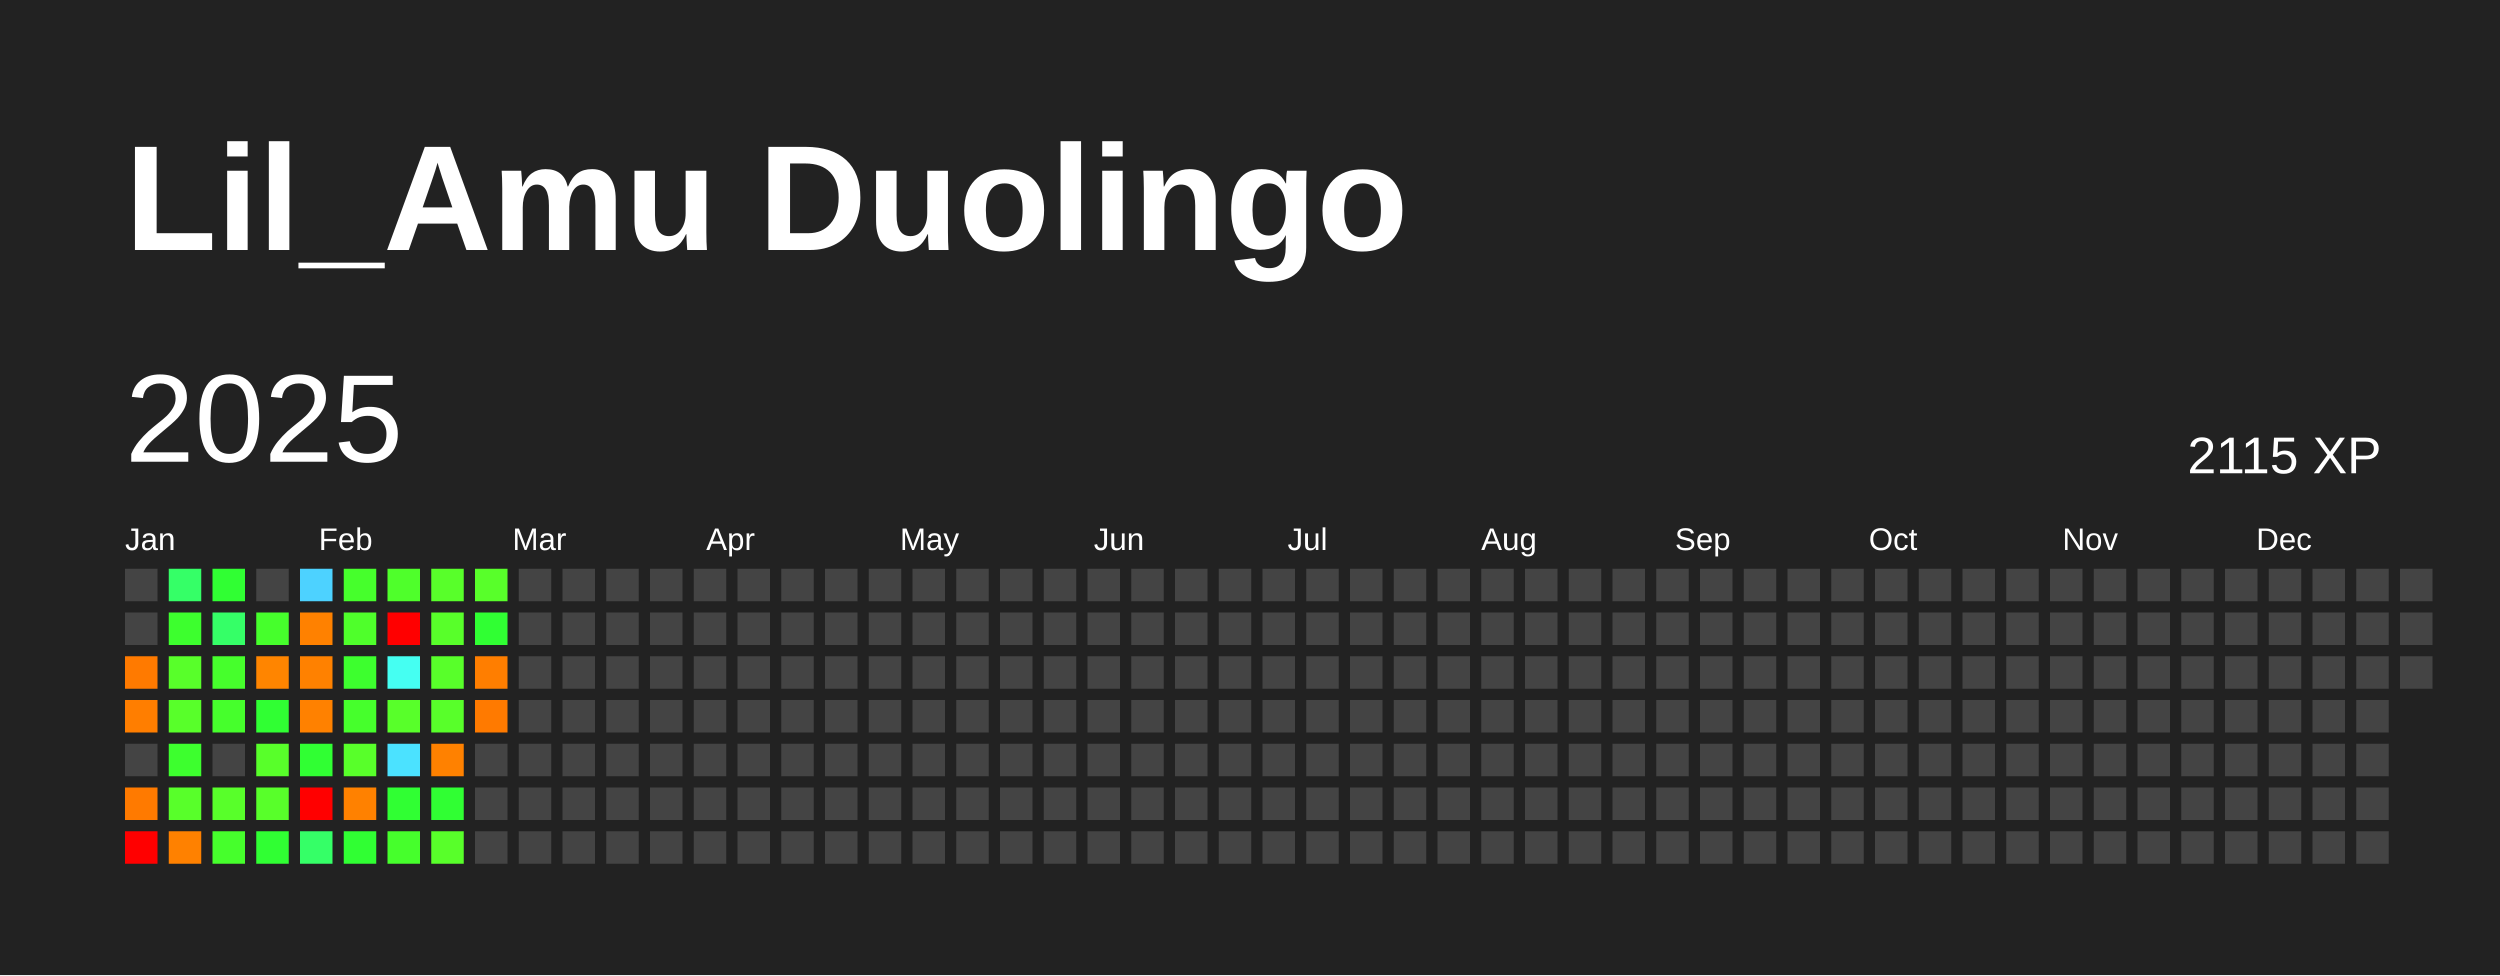
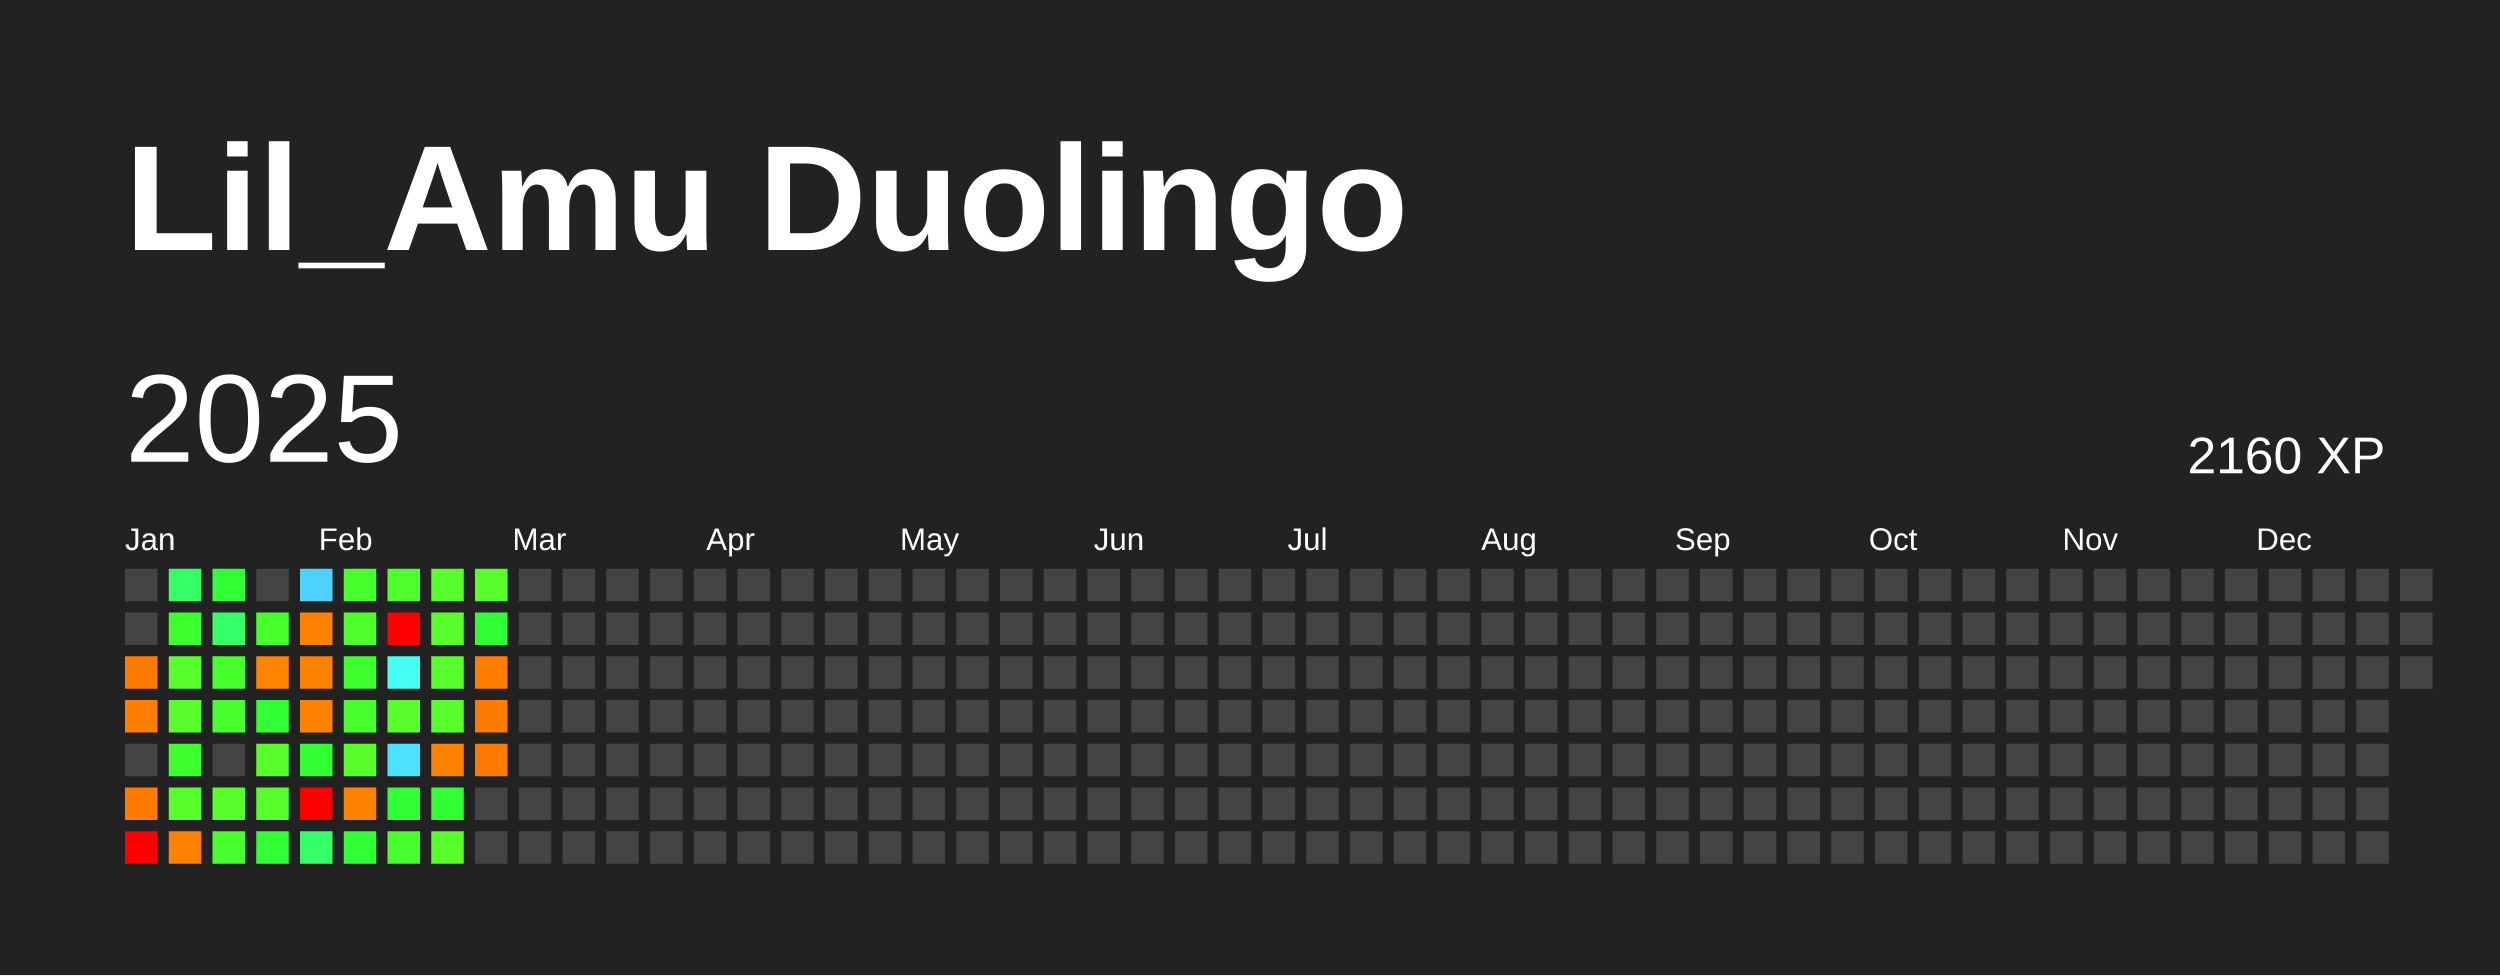
<svg xmlns="http://www.w3.org/2000/svg" baseProfile="full" height="78mm" version="1.1" viewBox="0,0,200,78" width="200mm">
  <defs />
  <rect fill="#222222" height="78" width="200" x="0" y="0" />
  <text fill="#FFFFFF" style="font-size:12px; font-family:Arial; font-weight:bold;" x="10" y="20">Lil_Amu Duolingo</text>
  <text dominant-baseline="hanging" fill="#FFFFFF" style="font-size:10.0px; font-family:Arial;" x="10" y="30">2025</text>
-   <text dominant-baseline="hanging" fill="#FFFFFF" style="font-size:4.125px; font-family:Arial;" x="175" y="35">2115 XP</text>
+   <text dominant-baseline="hanging" fill="#FFFFFF" style="font-size:4.125px; font-family:Arial;" x="175" y="35">2160 XP</text>
  <text fill="#FFFFFF" style="font-size:2.5px; font-family:Arial" x="10.0" y="44">Jan</text>
  <text fill="#FFFFFF" style="font-size:2.5px; font-family:Arial" x="25.5" y="44">Feb</text>
  <text fill="#FFFFFF" style="font-size:2.5px; font-family:Arial" x="41.0" y="44">Mar</text>
  <text fill="#FFFFFF" style="font-size:2.5px; font-family:Arial" x="56.5" y="44">Apr</text>
  <text fill="#FFFFFF" style="font-size:2.5px; font-family:Arial" x="72.0" y="44">May</text>
  <text fill="#FFFFFF" style="font-size:2.5px; font-family:Arial" x="87.5" y="44">Jun</text>
  <text fill="#FFFFFF" style="font-size:2.5px; font-family:Arial" x="103.0" y="44">Jul</text>
  <text fill="#FFFFFF" style="font-size:2.5px; font-family:Arial" x="118.5" y="44">Aug</text>
  <text fill="#FFFFFF" style="font-size:2.5px; font-family:Arial" x="134.0" y="44">Sep</text>
  <text fill="#FFFFFF" style="font-size:2.5px; font-family:Arial" x="149.5" y="44">Oct</text>
  <text fill="#FFFFFF" style="font-size:2.5px; font-family:Arial" x="165.0" y="44">Nov</text>
  <text fill="#FFFFFF" style="font-size:2.5px; font-family:Arial" x="180.5" y="44">Dec</text>
  <rect fill="#444444" height="2.6" width="2.6" x="10.0" y="45.5" />
  <rect fill="#444444" height="2.6" width="2.6" x="10.0" y="49.0" />
  <rect fill="#ff7a00" height="2.6" width="2.6" x="10.0" y="52.5" />
  <rect fill="#ff7e00" height="2.6" width="2.6" x="10.0" y="56.0" />
  <rect fill="#444444" height="2.6" width="2.6" x="10.0" y="59.5" />
  <rect fill="#ff7a00" height="2.6" width="2.6" x="10.0" y="63.0" />
  <rect fill="red" height="2.6" width="2.6" x="10.0" y="66.5" />
  <rect fill="#35ff67" height="2.6" width="2.6" x="13.5" y="45.5" />
  <rect fill="#3dff2e" height="2.6" width="2.6" x="13.5" y="49.0" />
  <rect fill="#58ff2a" height="2.6" width="2.6" x="13.5" y="52.5" />
  <rect fill="#58ff2a" height="2.6" width="2.6" x="13.5" y="56.0" />
  <rect fill="#3dff2e" height="2.6" width="2.6" x="13.5" y="59.5" />
  <rect fill="#58ff2a" height="2.6" width="2.6" x="13.5" y="63.0" />
  <rect fill="#ff8100" height="2.6" width="2.6" x="13.5" y="66.5" />
  <rect fill="#30ff33" height="2.6" width="2.6" x="17.0" y="45.5" />
  <rect fill="#35ff67" height="2.6" width="2.6" x="17.0" y="49.0" />
  <rect fill="#46ff2c" height="2.6" width="2.6" x="17.0" y="52.5" />
  <rect fill="#46ff2c" height="2.6" width="2.6" x="17.0" y="56.0" />
  <rect fill="#444444" height="2.6" width="2.6" x="17.0" y="59.5" />
  <rect fill="#58ff2a" height="2.6" width="2.6" x="17.0" y="63.0" />
  <rect fill="#46ff2c" height="2.6" width="2.6" x="17.0" y="66.5" />
  <rect fill="#444444" height="2.6" width="2.6" x="20.5" y="45.5" />
  <rect fill="#46ff2c" height="2.6" width="2.6" x="20.5" y="49.0" />
  <rect fill="#ff8500" height="2.6" width="2.6" x="20.5" y="52.5" />
  <rect fill="#30ff33" height="2.6" width="2.6" x="20.5" y="56.0" />
  <rect fill="#58ff2a" height="2.6" width="2.6" x="20.5" y="59.5" />
  <rect fill="#58ff2a" height="2.6" width="2.6" x="20.5" y="63.0" />
  <rect fill="#30ff33" height="2.6" width="2.6" x="20.5" y="66.5" />
  <rect fill="#4dd2ff" height="2.6" width="2.6" x="24.0" y="45.5" />
  <rect fill="#ff8100" height="2.6" width="2.6" x="24.0" y="49.0" />
  <rect fill="#ff8100" height="2.6" width="2.6" x="24.0" y="52.5" />
  <rect fill="#ff8100" height="2.6" width="2.6" x="24.0" y="56.0" />
  <rect fill="#30ff33" height="2.6" width="2.6" x="24.0" y="59.5" />
  <rect fill="red" height="2.6" width="2.6" x="24.0" y="63.0" />
  <rect fill="#35ff67" height="2.6" width="2.6" x="24.0" y="66.5" />
  <rect fill="#46ff2c" height="2.6" width="2.6" x="27.5" y="45.5" />
  <rect fill="#4fff2b" height="2.6" width="2.6" x="27.5" y="49.0" />
  <rect fill="#3dff2e" height="2.6" width="2.6" x="27.5" y="52.5" />
  <rect fill="#46ff2c" height="2.6" width="2.6" x="27.5" y="56.0" />
  <rect fill="#58ff2a" height="2.6" width="2.6" x="27.5" y="59.5" />
  <rect fill="#ff8100" height="2.6" width="2.6" x="27.5" y="63.0" />
  <rect fill="#30ff33" height="2.6" width="2.6" x="27.5" y="66.5" />
  <rect fill="#4fff2b" height="2.6" width="2.6" x="31.0" y="45.5" />
  <rect fill="red" height="2.6" width="2.6" x="31.0" y="49.0" />
  <rect fill="#45fff2" height="2.6" width="2.6" x="31.0" y="52.5" />
  <rect fill="#58ff2a" height="2.6" width="2.6" x="31.0" y="56.0" />
  <rect fill="#4be2ff" height="2.6" width="2.6" x="31.0" y="59.5" />
  <rect fill="#30ff33" height="2.6" width="2.6" x="31.0" y="63.0" />
  <rect fill="#46ff2c" height="2.6" width="2.6" x="31.0" y="66.5" />
  <rect fill="#58ff2a" height="2.6" width="2.6" x="34.5" y="45.5" />
  <rect fill="#58ff2a" height="2.6" width="2.6" x="34.5" y="49.0" />
  <rect fill="#58ff2a" height="2.6" width="2.6" x="34.5" y="52.5" />
  <rect fill="#58ff2a" height="2.6" width="2.6" x="34.5" y="56.0" />
  <rect fill="#ff8100" height="2.6" width="2.6" x="34.5" y="59.5" />
  <rect fill="#30ff33" height="2.6" width="2.6" x="34.5" y="63.0" />
  <rect fill="#58ff2a" height="2.6" width="2.6" x="34.5" y="66.5" />
  <rect fill="#58ff2a" height="2.6" width="2.6" x="38.0" y="45.5" />
  <rect fill="#30ff33" height="2.6" width="2.6" x="38.0" y="49.0" />
  <rect fill="#ff7e00" height="2.6" width="2.6" x="38.0" y="52.5" />
  <rect fill="#ff7a00" height="2.6" width="2.6" x="38.0" y="56.0" />
-   <rect fill="#444444" height="2.6" width="2.6" x="38.0" y="59.5" />
+   <rect fill="#ff7a00" height="2.6" width="2.6" x="38.0" y="59.5" />
  <rect fill="#444444" height="2.6" width="2.6" x="38.0" y="63.0" />
  <rect fill="#444444" height="2.6" width="2.6" x="38.0" y="66.5" />
  <rect fill="#444444" height="2.6" width="2.6" x="41.5" y="45.5" />
  <rect fill="#444444" height="2.6" width="2.6" x="41.5" y="49.0" />
  <rect fill="#444444" height="2.6" width="2.6" x="41.5" y="52.5" />
  <rect fill="#444444" height="2.6" width="2.6" x="41.5" y="56.0" />
  <rect fill="#444444" height="2.6" width="2.6" x="41.5" y="59.5" />
  <rect fill="#444444" height="2.6" width="2.6" x="41.5" y="63.0" />
  <rect fill="#444444" height="2.6" width="2.6" x="41.5" y="66.5" />
  <rect fill="#444444" height="2.6" width="2.6" x="45.0" y="45.5" />
  <rect fill="#444444" height="2.6" width="2.6" x="45.0" y="49.0" />
  <rect fill="#444444" height="2.6" width="2.6" x="45.0" y="52.5" />
  <rect fill="#444444" height="2.6" width="2.6" x="45.0" y="56.0" />
  <rect fill="#444444" height="2.6" width="2.6" x="45.0" y="59.5" />
  <rect fill="#444444" height="2.6" width="2.6" x="45.0" y="63.0" />
  <rect fill="#444444" height="2.6" width="2.6" x="45.0" y="66.5" />
  <rect fill="#444444" height="2.6" width="2.6" x="48.5" y="45.5" />
  <rect fill="#444444" height="2.6" width="2.6" x="48.5" y="49.0" />
  <rect fill="#444444" height="2.6" width="2.6" x="48.5" y="52.5" />
  <rect fill="#444444" height="2.6" width="2.6" x="48.5" y="56.0" />
  <rect fill="#444444" height="2.6" width="2.6" x="48.5" y="59.5" />
  <rect fill="#444444" height="2.6" width="2.6" x="48.5" y="63.0" />
  <rect fill="#444444" height="2.6" width="2.6" x="48.5" y="66.5" />
  <rect fill="#444444" height="2.6" width="2.6" x="52.0" y="45.5" />
  <rect fill="#444444" height="2.6" width="2.6" x="52.0" y="49.0" />
  <rect fill="#444444" height="2.6" width="2.6" x="52.0" y="52.5" />
  <rect fill="#444444" height="2.6" width="2.6" x="52.0" y="56.0" />
  <rect fill="#444444" height="2.6" width="2.6" x="52.0" y="59.5" />
  <rect fill="#444444" height="2.6" width="2.6" x="52.0" y="63.0" />
  <rect fill="#444444" height="2.6" width="2.6" x="52.0" y="66.5" />
  <rect fill="#444444" height="2.6" width="2.6" x="55.5" y="45.5" />
  <rect fill="#444444" height="2.6" width="2.6" x="55.5" y="49.0" />
  <rect fill="#444444" height="2.6" width="2.6" x="55.5" y="52.5" />
  <rect fill="#444444" height="2.6" width="2.6" x="55.5" y="56.0" />
  <rect fill="#444444" height="2.6" width="2.6" x="55.5" y="59.5" />
  <rect fill="#444444" height="2.6" width="2.6" x="55.5" y="63.0" />
  <rect fill="#444444" height="2.6" width="2.6" x="55.5" y="66.5" />
  <rect fill="#444444" height="2.6" width="2.6" x="59.0" y="45.5" />
  <rect fill="#444444" height="2.6" width="2.6" x="59.0" y="49.0" />
  <rect fill="#444444" height="2.6" width="2.6" x="59.0" y="52.5" />
  <rect fill="#444444" height="2.6" width="2.6" x="59.0" y="56.0" />
  <rect fill="#444444" height="2.6" width="2.6" x="59.0" y="59.5" />
  <rect fill="#444444" height="2.6" width="2.6" x="59.0" y="63.0" />
  <rect fill="#444444" height="2.6" width="2.6" x="59.0" y="66.5" />
  <rect fill="#444444" height="2.6" width="2.6" x="62.5" y="45.5" />
  <rect fill="#444444" height="2.6" width="2.6" x="62.5" y="49.0" />
  <rect fill="#444444" height="2.6" width="2.6" x="62.5" y="52.5" />
  <rect fill="#444444" height="2.6" width="2.6" x="62.5" y="56.0" />
  <rect fill="#444444" height="2.6" width="2.6" x="62.5" y="59.5" />
  <rect fill="#444444" height="2.6" width="2.6" x="62.5" y="63.0" />
  <rect fill="#444444" height="2.6" width="2.6" x="62.5" y="66.5" />
  <rect fill="#444444" height="2.6" width="2.6" x="66.0" y="45.5" />
  <rect fill="#444444" height="2.6" width="2.6" x="66.0" y="49.0" />
  <rect fill="#444444" height="2.6" width="2.6" x="66.0" y="52.5" />
  <rect fill="#444444" height="2.6" width="2.6" x="66.0" y="56.0" />
  <rect fill="#444444" height="2.6" width="2.6" x="66.0" y="59.5" />
  <rect fill="#444444" height="2.6" width="2.6" x="66.0" y="63.0" />
  <rect fill="#444444" height="2.6" width="2.6" x="66.0" y="66.5" />
  <rect fill="#444444" height="2.6" width="2.6" x="69.5" y="45.5" />
  <rect fill="#444444" height="2.6" width="2.6" x="69.5" y="49.0" />
  <rect fill="#444444" height="2.6" width="2.6" x="69.5" y="52.5" />
  <rect fill="#444444" height="2.6" width="2.6" x="69.5" y="56.0" />
  <rect fill="#444444" height="2.6" width="2.6" x="69.5" y="59.5" />
  <rect fill="#444444" height="2.6" width="2.6" x="69.5" y="63.0" />
  <rect fill="#444444" height="2.6" width="2.6" x="69.5" y="66.5" />
  <rect fill="#444444" height="2.6" width="2.6" x="73.0" y="45.5" />
  <rect fill="#444444" height="2.6" width="2.6" x="73.0" y="49.0" />
  <rect fill="#444444" height="2.6" width="2.6" x="73.0" y="52.5" />
  <rect fill="#444444" height="2.6" width="2.6" x="73.0" y="56.0" />
  <rect fill="#444444" height="2.6" width="2.6" x="73.0" y="59.5" />
  <rect fill="#444444" height="2.6" width="2.6" x="73.0" y="63.0" />
  <rect fill="#444444" height="2.6" width="2.6" x="73.0" y="66.5" />
  <rect fill="#444444" height="2.6" width="2.6" x="76.5" y="45.5" />
  <rect fill="#444444" height="2.6" width="2.6" x="76.5" y="49.0" />
  <rect fill="#444444" height="2.6" width="2.6" x="76.5" y="52.5" />
  <rect fill="#444444" height="2.6" width="2.6" x="76.5" y="56.0" />
  <rect fill="#444444" height="2.6" width="2.6" x="76.5" y="59.5" />
  <rect fill="#444444" height="2.6" width="2.6" x="76.5" y="63.0" />
  <rect fill="#444444" height="2.6" width="2.6" x="76.5" y="66.5" />
  <rect fill="#444444" height="2.6" width="2.6" x="80.0" y="45.5" />
  <rect fill="#444444" height="2.6" width="2.6" x="80.0" y="49.0" />
  <rect fill="#444444" height="2.6" width="2.6" x="80.0" y="52.5" />
  <rect fill="#444444" height="2.6" width="2.6" x="80.0" y="56.0" />
  <rect fill="#444444" height="2.6" width="2.6" x="80.0" y="59.5" />
  <rect fill="#444444" height="2.6" width="2.6" x="80.0" y="63.0" />
  <rect fill="#444444" height="2.6" width="2.6" x="80.0" y="66.5" />
  <rect fill="#444444" height="2.6" width="2.6" x="83.5" y="45.5" />
  <rect fill="#444444" height="2.6" width="2.6" x="83.5" y="49.0" />
  <rect fill="#444444" height="2.6" width="2.6" x="83.5" y="52.5" />
  <rect fill="#444444" height="2.6" width="2.6" x="83.5" y="56.0" />
  <rect fill="#444444" height="2.6" width="2.6" x="83.5" y="59.5" />
  <rect fill="#444444" height="2.6" width="2.6" x="83.5" y="63.0" />
  <rect fill="#444444" height="2.6" width="2.6" x="83.5" y="66.5" />
  <rect fill="#444444" height="2.6" width="2.6" x="87.0" y="45.5" />
  <rect fill="#444444" height="2.6" width="2.6" x="87.0" y="49.0" />
  <rect fill="#444444" height="2.6" width="2.6" x="87.0" y="52.5" />
  <rect fill="#444444" height="2.6" width="2.6" x="87.0" y="56.0" />
  <rect fill="#444444" height="2.6" width="2.6" x="87.0" y="59.5" />
  <rect fill="#444444" height="2.6" width="2.6" x="87.0" y="63.0" />
  <rect fill="#444444" height="2.6" width="2.6" x="87.0" y="66.5" />
  <rect fill="#444444" height="2.6" width="2.6" x="90.5" y="45.5" />
  <rect fill="#444444" height="2.6" width="2.6" x="90.5" y="49.0" />
  <rect fill="#444444" height="2.6" width="2.6" x="90.5" y="52.5" />
  <rect fill="#444444" height="2.6" width="2.6" x="90.5" y="56.0" />
  <rect fill="#444444" height="2.6" width="2.6" x="90.5" y="59.5" />
  <rect fill="#444444" height="2.6" width="2.6" x="90.5" y="63.0" />
  <rect fill="#444444" height="2.6" width="2.6" x="90.5" y="66.5" />
  <rect fill="#444444" height="2.6" width="2.6" x="94.0" y="45.5" />
  <rect fill="#444444" height="2.6" width="2.6" x="94.0" y="49.0" />
  <rect fill="#444444" height="2.6" width="2.6" x="94.0" y="52.5" />
  <rect fill="#444444" height="2.6" width="2.6" x="94.0" y="56.0" />
  <rect fill="#444444" height="2.6" width="2.6" x="94.0" y="59.5" />
  <rect fill="#444444" height="2.6" width="2.6" x="94.0" y="63.0" />
  <rect fill="#444444" height="2.6" width="2.6" x="94.0" y="66.5" />
  <rect fill="#444444" height="2.6" width="2.6" x="97.5" y="45.5" />
  <rect fill="#444444" height="2.6" width="2.6" x="97.5" y="49.0" />
  <rect fill="#444444" height="2.6" width="2.6" x="97.5" y="52.5" />
  <rect fill="#444444" height="2.6" width="2.6" x="97.5" y="56.0" />
  <rect fill="#444444" height="2.6" width="2.6" x="97.5" y="59.5" />
  <rect fill="#444444" height="2.6" width="2.6" x="97.5" y="63.0" />
  <rect fill="#444444" height="2.6" width="2.6" x="97.5" y="66.5" />
  <rect fill="#444444" height="2.6" width="2.6" x="101.0" y="45.5" />
  <rect fill="#444444" height="2.6" width="2.6" x="101.0" y="49.0" />
  <rect fill="#444444" height="2.6" width="2.6" x="101.0" y="52.5" />
  <rect fill="#444444" height="2.6" width="2.6" x="101.0" y="56.0" />
  <rect fill="#444444" height="2.6" width="2.6" x="101.0" y="59.5" />
  <rect fill="#444444" height="2.6" width="2.6" x="101.0" y="63.0" />
  <rect fill="#444444" height="2.6" width="2.6" x="101.0" y="66.5" />
  <rect fill="#444444" height="2.6" width="2.6" x="104.5" y="45.5" />
  <rect fill="#444444" height="2.6" width="2.6" x="104.5" y="49.0" />
  <rect fill="#444444" height="2.6" width="2.6" x="104.5" y="52.5" />
  <rect fill="#444444" height="2.6" width="2.6" x="104.5" y="56.0" />
  <rect fill="#444444" height="2.6" width="2.6" x="104.5" y="59.5" />
  <rect fill="#444444" height="2.6" width="2.6" x="104.5" y="63.0" />
  <rect fill="#444444" height="2.6" width="2.6" x="104.5" y="66.5" />
  <rect fill="#444444" height="2.6" width="2.6" x="108.0" y="45.5" />
  <rect fill="#444444" height="2.6" width="2.6" x="108.0" y="49.0" />
  <rect fill="#444444" height="2.6" width="2.6" x="108.0" y="52.5" />
  <rect fill="#444444" height="2.6" width="2.6" x="108.0" y="56.0" />
  <rect fill="#444444" height="2.6" width="2.6" x="108.0" y="59.5" />
  <rect fill="#444444" height="2.6" width="2.6" x="108.0" y="63.0" />
  <rect fill="#444444" height="2.6" width="2.6" x="108.0" y="66.5" />
  <rect fill="#444444" height="2.6" width="2.6" x="111.5" y="45.5" />
  <rect fill="#444444" height="2.6" width="2.6" x="111.5" y="49.0" />
  <rect fill="#444444" height="2.6" width="2.6" x="111.5" y="52.5" />
  <rect fill="#444444" height="2.6" width="2.6" x="111.5" y="56.0" />
  <rect fill="#444444" height="2.6" width="2.6" x="111.5" y="59.5" />
  <rect fill="#444444" height="2.6" width="2.6" x="111.5" y="63.0" />
  <rect fill="#444444" height="2.6" width="2.6" x="111.5" y="66.5" />
  <rect fill="#444444" height="2.6" width="2.6" x="115.0" y="45.5" />
  <rect fill="#444444" height="2.6" width="2.6" x="115.0" y="49.0" />
  <rect fill="#444444" height="2.6" width="2.6" x="115.0" y="52.5" />
  <rect fill="#444444" height="2.6" width="2.6" x="115.0" y="56.0" />
  <rect fill="#444444" height="2.6" width="2.6" x="115.0" y="59.5" />
  <rect fill="#444444" height="2.6" width="2.6" x="115.0" y="63.0" />
  <rect fill="#444444" height="2.6" width="2.6" x="115.0" y="66.5" />
  <rect fill="#444444" height="2.6" width="2.6" x="118.5" y="45.5" />
  <rect fill="#444444" height="2.6" width="2.6" x="118.5" y="49.0" />
  <rect fill="#444444" height="2.6" width="2.6" x="118.5" y="52.5" />
  <rect fill="#444444" height="2.6" width="2.6" x="118.5" y="56.0" />
  <rect fill="#444444" height="2.6" width="2.6" x="118.5" y="59.5" />
  <rect fill="#444444" height="2.6" width="2.6" x="118.5" y="63.0" />
  <rect fill="#444444" height="2.6" width="2.6" x="118.5" y="66.5" />
  <rect fill="#444444" height="2.6" width="2.6" x="122.0" y="45.5" />
  <rect fill="#444444" height="2.6" width="2.6" x="122.0" y="49.0" />
  <rect fill="#444444" height="2.6" width="2.6" x="122.0" y="52.5" />
  <rect fill="#444444" height="2.6" width="2.6" x="122.0" y="56.0" />
  <rect fill="#444444" height="2.6" width="2.6" x="122.0" y="59.5" />
  <rect fill="#444444" height="2.6" width="2.6" x="122.0" y="63.0" />
  <rect fill="#444444" height="2.6" width="2.6" x="122.0" y="66.5" />
  <rect fill="#444444" height="2.6" width="2.6" x="125.5" y="45.5" />
  <rect fill="#444444" height="2.6" width="2.6" x="125.5" y="49.0" />
  <rect fill="#444444" height="2.6" width="2.6" x="125.5" y="52.5" />
  <rect fill="#444444" height="2.6" width="2.6" x="125.5" y="56.0" />
  <rect fill="#444444" height="2.6" width="2.6" x="125.5" y="59.5" />
  <rect fill="#444444" height="2.6" width="2.6" x="125.5" y="63.0" />
  <rect fill="#444444" height="2.6" width="2.6" x="125.5" y="66.5" />
  <rect fill="#444444" height="2.6" width="2.6" x="129.0" y="45.5" />
  <rect fill="#444444" height="2.6" width="2.6" x="129.0" y="49.0" />
  <rect fill="#444444" height="2.6" width="2.6" x="129.0" y="52.5" />
  <rect fill="#444444" height="2.6" width="2.6" x="129.0" y="56.0" />
  <rect fill="#444444" height="2.6" width="2.6" x="129.0" y="59.5" />
  <rect fill="#444444" height="2.6" width="2.6" x="129.0" y="63.0" />
  <rect fill="#444444" height="2.6" width="2.6" x="129.0" y="66.5" />
  <rect fill="#444444" height="2.6" width="2.6" x="132.5" y="45.5" />
  <rect fill="#444444" height="2.6" width="2.6" x="132.5" y="49.0" />
  <rect fill="#444444" height="2.6" width="2.6" x="132.5" y="52.5" />
  <rect fill="#444444" height="2.6" width="2.6" x="132.5" y="56.0" />
  <rect fill="#444444" height="2.6" width="2.6" x="132.5" y="59.5" />
  <rect fill="#444444" height="2.6" width="2.6" x="132.5" y="63.0" />
  <rect fill="#444444" height="2.6" width="2.6" x="132.5" y="66.5" />
  <rect fill="#444444" height="2.6" width="2.6" x="136.0" y="45.5" />
  <rect fill="#444444" height="2.6" width="2.6" x="136.0" y="49.0" />
  <rect fill="#444444" height="2.6" width="2.6" x="136.0" y="52.5" />
  <rect fill="#444444" height="2.6" width="2.6" x="136.0" y="56.0" />
  <rect fill="#444444" height="2.6" width="2.6" x="136.0" y="59.5" />
  <rect fill="#444444" height="2.6" width="2.6" x="136.0" y="63.0" />
  <rect fill="#444444" height="2.6" width="2.6" x="136.0" y="66.5" />
  <rect fill="#444444" height="2.6" width="2.6" x="139.5" y="45.5" />
  <rect fill="#444444" height="2.6" width="2.6" x="139.5" y="49.0" />
  <rect fill="#444444" height="2.6" width="2.6" x="139.5" y="52.5" />
  <rect fill="#444444" height="2.6" width="2.6" x="139.5" y="56.0" />
  <rect fill="#444444" height="2.6" width="2.6" x="139.5" y="59.5" />
  <rect fill="#444444" height="2.6" width="2.6" x="139.5" y="63.0" />
  <rect fill="#444444" height="2.6" width="2.6" x="139.5" y="66.5" />
  <rect fill="#444444" height="2.6" width="2.6" x="143.0" y="45.5" />
  <rect fill="#444444" height="2.6" width="2.6" x="143.0" y="49.0" />
  <rect fill="#444444" height="2.6" width="2.6" x="143.0" y="52.5" />
  <rect fill="#444444" height="2.6" width="2.6" x="143.0" y="56.0" />
  <rect fill="#444444" height="2.6" width="2.6" x="143.0" y="59.5" />
  <rect fill="#444444" height="2.6" width="2.6" x="143.0" y="63.0" />
  <rect fill="#444444" height="2.6" width="2.6" x="143.0" y="66.5" />
  <rect fill="#444444" height="2.6" width="2.6" x="146.5" y="45.5" />
  <rect fill="#444444" height="2.6" width="2.6" x="146.5" y="49.0" />
  <rect fill="#444444" height="2.6" width="2.6" x="146.5" y="52.5" />
  <rect fill="#444444" height="2.6" width="2.6" x="146.5" y="56.0" />
  <rect fill="#444444" height="2.6" width="2.6" x="146.5" y="59.5" />
  <rect fill="#444444" height="2.6" width="2.6" x="146.5" y="63.0" />
  <rect fill="#444444" height="2.6" width="2.6" x="146.5" y="66.5" />
  <rect fill="#444444" height="2.6" width="2.6" x="150.0" y="45.5" />
  <rect fill="#444444" height="2.6" width="2.6" x="150.0" y="49.0" />
  <rect fill="#444444" height="2.6" width="2.6" x="150.0" y="52.5" />
  <rect fill="#444444" height="2.6" width="2.6" x="150.0" y="56.0" />
  <rect fill="#444444" height="2.6" width="2.6" x="150.0" y="59.5" />
  <rect fill="#444444" height="2.6" width="2.6" x="150.0" y="63.0" />
  <rect fill="#444444" height="2.6" width="2.6" x="150.0" y="66.5" />
  <rect fill="#444444" height="2.6" width="2.6" x="153.5" y="45.5" />
  <rect fill="#444444" height="2.6" width="2.6" x="153.5" y="49.0" />
  <rect fill="#444444" height="2.6" width="2.6" x="153.5" y="52.5" />
  <rect fill="#444444" height="2.6" width="2.6" x="153.5" y="56.0" />
  <rect fill="#444444" height="2.6" width="2.6" x="153.5" y="59.5" />
  <rect fill="#444444" height="2.6" width="2.6" x="153.5" y="63.0" />
  <rect fill="#444444" height="2.6" width="2.6" x="153.5" y="66.5" />
  <rect fill="#444444" height="2.6" width="2.6" x="157.0" y="45.5" />
  <rect fill="#444444" height="2.6" width="2.6" x="157.0" y="49.0" />
  <rect fill="#444444" height="2.6" width="2.6" x="157.0" y="52.5" />
  <rect fill="#444444" height="2.6" width="2.6" x="157.0" y="56.0" />
  <rect fill="#444444" height="2.6" width="2.6" x="157.0" y="59.5" />
  <rect fill="#444444" height="2.6" width="2.6" x="157.0" y="63.0" />
  <rect fill="#444444" height="2.6" width="2.6" x="157.0" y="66.5" />
  <rect fill="#444444" height="2.6" width="2.6" x="160.5" y="45.5" />
  <rect fill="#444444" height="2.6" width="2.6" x="160.5" y="49.0" />
  <rect fill="#444444" height="2.6" width="2.6" x="160.5" y="52.5" />
  <rect fill="#444444" height="2.6" width="2.6" x="160.5" y="56.0" />
  <rect fill="#444444" height="2.6" width="2.6" x="160.5" y="59.5" />
  <rect fill="#444444" height="2.6" width="2.6" x="160.5" y="63.0" />
  <rect fill="#444444" height="2.6" width="2.6" x="160.5" y="66.5" />
  <rect fill="#444444" height="2.6" width="2.6" x="164.0" y="45.5" />
  <rect fill="#444444" height="2.6" width="2.6" x="164.0" y="49.0" />
  <rect fill="#444444" height="2.6" width="2.6" x="164.0" y="52.5" />
  <rect fill="#444444" height="2.6" width="2.6" x="164.0" y="56.0" />
  <rect fill="#444444" height="2.6" width="2.6" x="164.0" y="59.5" />
  <rect fill="#444444" height="2.6" width="2.6" x="164.0" y="63.0" />
  <rect fill="#444444" height="2.6" width="2.6" x="164.0" y="66.5" />
  <rect fill="#444444" height="2.6" width="2.6" x="167.5" y="45.5" />
  <rect fill="#444444" height="2.6" width="2.6" x="167.5" y="49.0" />
  <rect fill="#444444" height="2.6" width="2.6" x="167.5" y="52.5" />
  <rect fill="#444444" height="2.6" width="2.6" x="167.5" y="56.0" />
  <rect fill="#444444" height="2.6" width="2.6" x="167.5" y="59.5" />
  <rect fill="#444444" height="2.6" width="2.6" x="167.5" y="63.0" />
  <rect fill="#444444" height="2.6" width="2.6" x="167.5" y="66.5" />
  <rect fill="#444444" height="2.6" width="2.6" x="171.0" y="45.5" />
  <rect fill="#444444" height="2.6" width="2.6" x="171.0" y="49.0" />
  <rect fill="#444444" height="2.6" width="2.6" x="171.0" y="52.5" />
  <rect fill="#444444" height="2.6" width="2.6" x="171.0" y="56.0" />
  <rect fill="#444444" height="2.6" width="2.6" x="171.0" y="59.5" />
  <rect fill="#444444" height="2.6" width="2.6" x="171.0" y="63.0" />
  <rect fill="#444444" height="2.6" width="2.6" x="171.0" y="66.5" />
  <rect fill="#444444" height="2.6" width="2.6" x="174.5" y="45.5" />
  <rect fill="#444444" height="2.6" width="2.6" x="174.5" y="49.0" />
  <rect fill="#444444" height="2.6" width="2.6" x="174.5" y="52.5" />
  <rect fill="#444444" height="2.6" width="2.6" x="174.5" y="56.0" />
  <rect fill="#444444" height="2.6" width="2.6" x="174.5" y="59.5" />
  <rect fill="#444444" height="2.6" width="2.6" x="174.5" y="63.0" />
  <rect fill="#444444" height="2.6" width="2.6" x="174.5" y="66.5" />
  <rect fill="#444444" height="2.6" width="2.6" x="178.0" y="45.5" />
  <rect fill="#444444" height="2.6" width="2.6" x="178.0" y="49.0" />
  <rect fill="#444444" height="2.6" width="2.6" x="178.0" y="52.5" />
  <rect fill="#444444" height="2.6" width="2.6" x="178.0" y="56.0" />
  <rect fill="#444444" height="2.6" width="2.6" x="178.0" y="59.5" />
  <rect fill="#444444" height="2.6" width="2.6" x="178.0" y="63.0" />
  <rect fill="#444444" height="2.6" width="2.6" x="178.0" y="66.5" />
  <rect fill="#444444" height="2.6" width="2.6" x="181.5" y="45.5" />
  <rect fill="#444444" height="2.6" width="2.6" x="181.5" y="49.0" />
  <rect fill="#444444" height="2.6" width="2.6" x="181.5" y="52.5" />
  <rect fill="#444444" height="2.6" width="2.6" x="181.5" y="56.0" />
  <rect fill="#444444" height="2.6" width="2.6" x="181.5" y="59.5" />
  <rect fill="#444444" height="2.6" width="2.6" x="181.5" y="63.0" />
  <rect fill="#444444" height="2.6" width="2.6" x="181.5" y="66.5" />
  <rect fill="#444444" height="2.6" width="2.6" x="185.0" y="45.5" />
  <rect fill="#444444" height="2.6" width="2.6" x="185.0" y="49.0" />
  <rect fill="#444444" height="2.6" width="2.6" x="185.0" y="52.5" />
  <rect fill="#444444" height="2.6" width="2.6" x="185.0" y="56.0" />
  <rect fill="#444444" height="2.6" width="2.6" x="185.0" y="59.5" />
  <rect fill="#444444" height="2.6" width="2.6" x="185.0" y="63.0" />
  <rect fill="#444444" height="2.6" width="2.6" x="185.0" y="66.5" />
  <rect fill="#444444" height="2.6" width="2.6" x="188.5" y="45.5" />
  <rect fill="#444444" height="2.6" width="2.6" x="188.5" y="49.0" />
  <rect fill="#444444" height="2.6" width="2.6" x="188.5" y="52.5" />
  <rect fill="#444444" height="2.6" width="2.6" x="188.5" y="56.0" />
  <rect fill="#444444" height="2.6" width="2.6" x="188.5" y="59.5" />
  <rect fill="#444444" height="2.6" width="2.6" x="188.5" y="63.0" />
  <rect fill="#444444" height="2.6" width="2.6" x="188.5" y="66.5" />
  <rect fill="#444444" height="2.6" width="2.6" x="192.0" y="45.5" />
  <rect fill="#444444" height="2.6" width="2.6" x="192.0" y="49.0" />
  <rect fill="#444444" height="2.6" width="2.6" x="192.0" y="52.5" />
</svg>
